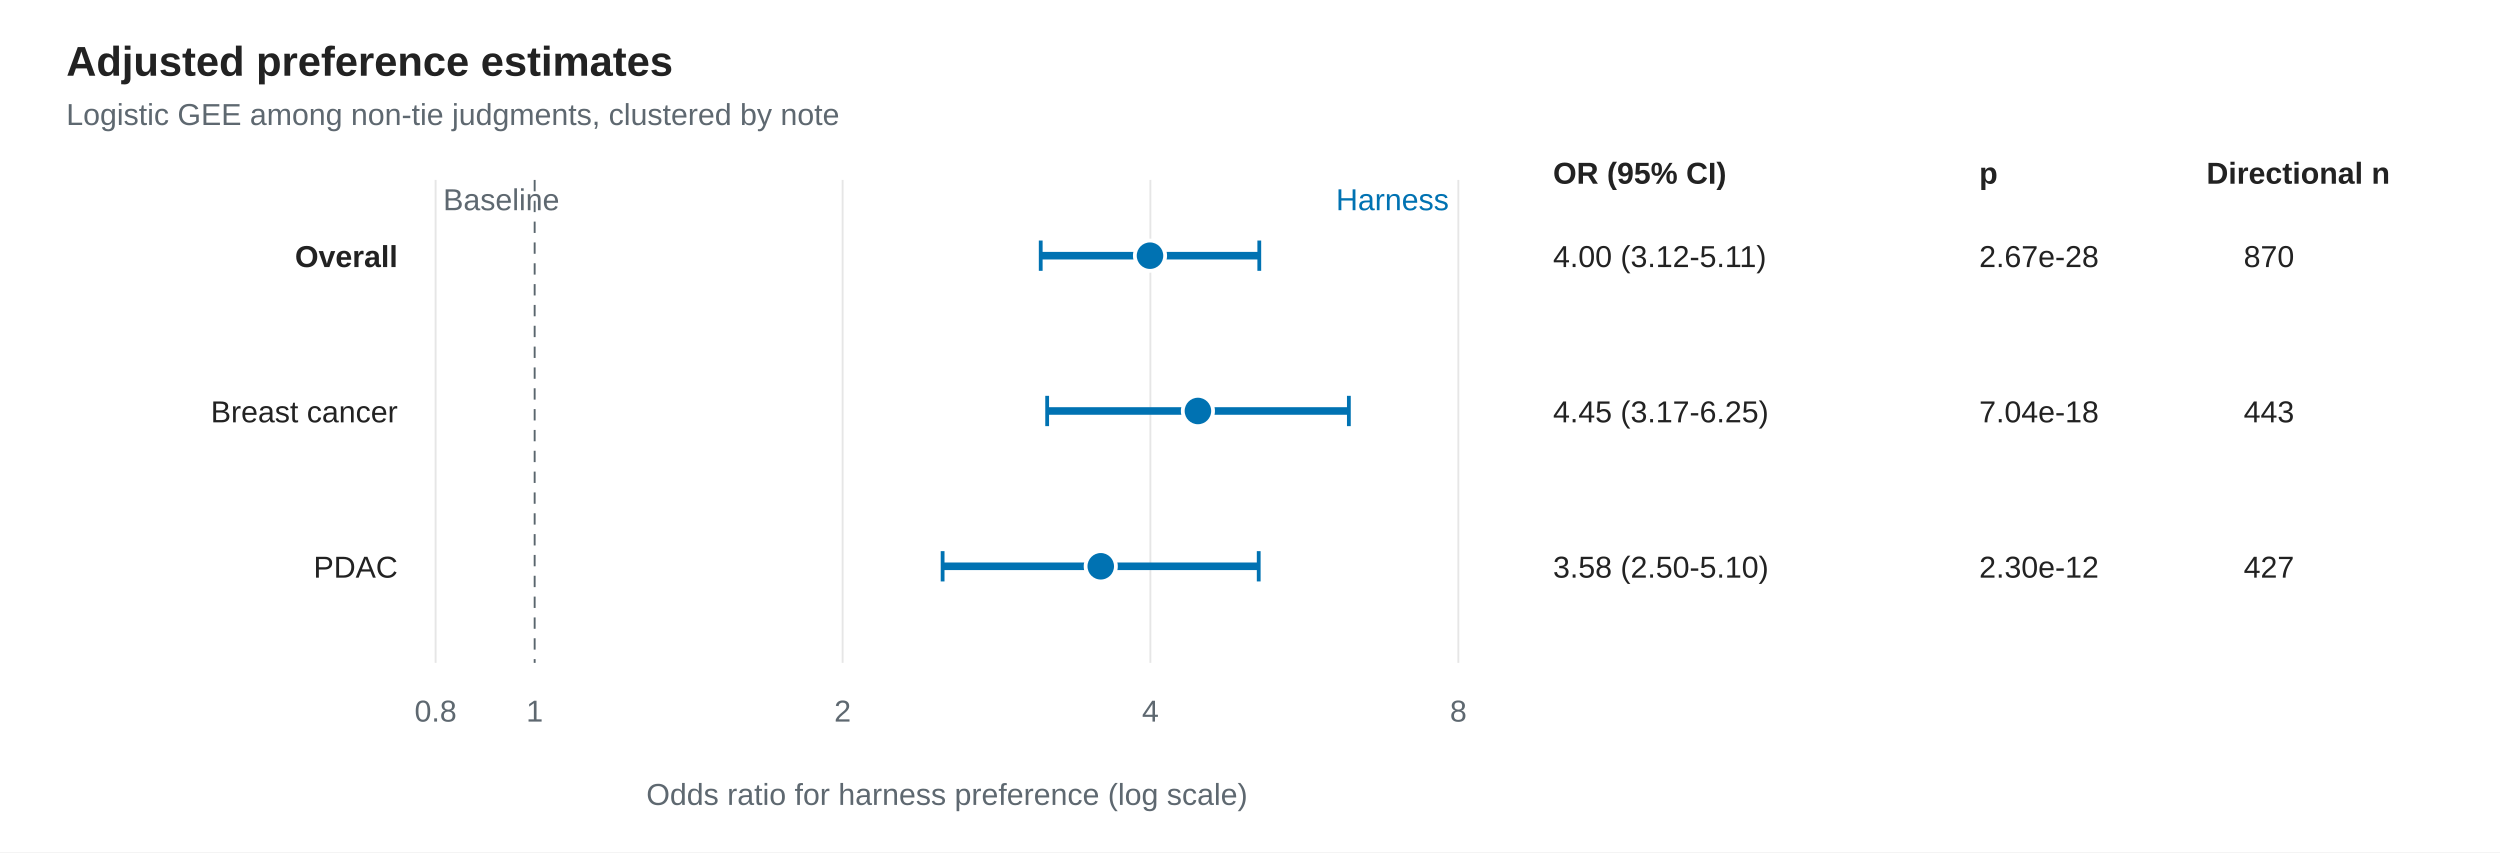
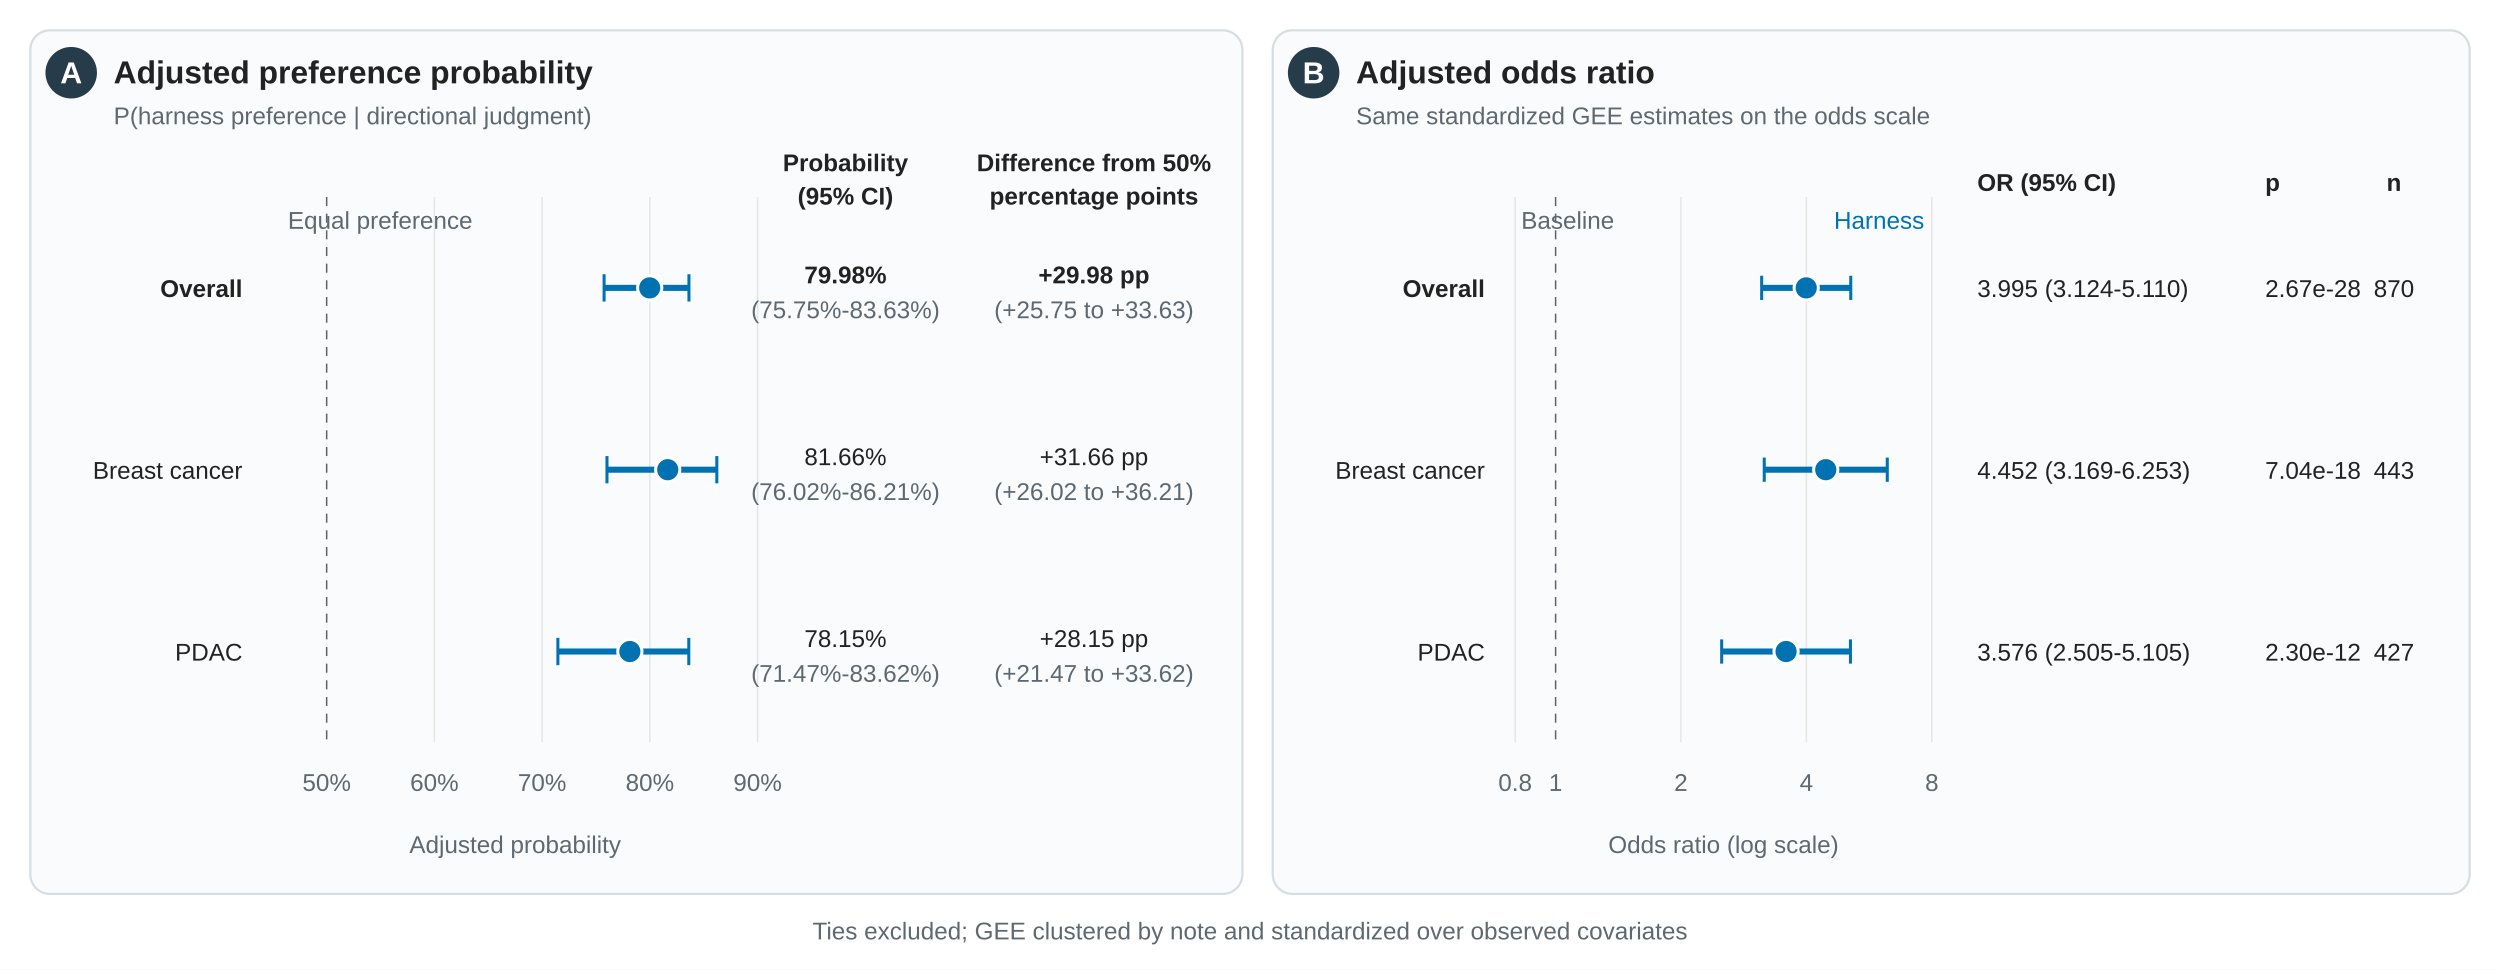
- <svg xmlns="http://www.w3.org/2000/svg" width="1320" height="450" viewBox="0 0 1320 450">
+ <svg xmlns="http://www.w3.org/2000/svg" width="1650" height="640" viewBox="0 0 1650 640">
  <rect width="100%" height="100%" fill="white" />
  <defs>
    <marker id="arrow" viewBox="0 0 10 10" refX="9" refY="5" markerWidth="7" markerHeight="7" orient="auto-start-reverse">
      <path d="M0 0 L10 5 L0 10 z" fill="#65737E" />
    </marker>
    <marker id="arrow-blue" viewBox="0 0 10 10" refX="9" refY="5" markerWidth="7" markerHeight="7" orient="auto-start-reverse">
      <path d="M0 0 L10 5 L0 10 z" fill="#0072B2" />
    </marker>
    <marker id="arrow-purple" viewBox="0 0 10 10" refX="9" refY="5" markerWidth="7" markerHeight="7" orient="auto-start-reverse">
      <path d="M0 0 L10 5 L0 10 z" fill="#7A5FA8" />
    </marker>
    <marker id="arrow-green" viewBox="0 0 10 10" refX="9" refY="5" markerWidth="7" markerHeight="7" orient="auto-start-reverse">
      <path d="M0 0 L10 5 L0 10 z" fill="#009E73" />
    </marker>
    <marker id="arrow-orange" viewBox="0 0 10 10" refX="9" refY="5" markerWidth="7" markerHeight="7" orient="auto-start-reverse">
      <path d="M0 0 L10 5 L0 10 z" fill="#D55E00" />
    </marker>
  </defs>
  <g font-family="Arial, Helvetica, sans-serif" fill="#222222">
-     <text x="35.0" y="40.0" text-anchor="start" font-size="22" font-weight="700" fill="#222222">Adjusted preference estimates</text>
-     <text x="35.0" y="66.0" text-anchor="start" font-size="16" font-weight="400" fill="#5E6870">Logistic GEE among non-tie judgments, clustered by note</text>
-     <line x1="230.0" y1="95" x2="230.0" y2="350" stroke="#E6E6E6" stroke-dasharray="0" />
-     <text x="230.0" y="381.0" text-anchor="middle" font-size="16" font-weight="400" fill="#5E6870">0.8</text>
-     <line x1="282.3" y1="95" x2="282.3" y2="350" stroke="#59656D" stroke-dasharray="6 5" />
-     <text x="282.3" y="381.0" text-anchor="middle" font-size="16" font-weight="400" fill="#5E6870">1</text>
-     <line x1="444.9" y1="95" x2="444.9" y2="350" stroke="#E6E6E6" stroke-dasharray="0" />
-     <text x="444.9" y="381.0" text-anchor="middle" font-size="16" font-weight="400" fill="#5E6870">2</text>
-     <line x1="607.4" y1="95" x2="607.4" y2="350" stroke="#E6E6E6" stroke-dasharray="0" />
-     <text x="607.4" y="381.0" text-anchor="middle" font-size="16" font-weight="400" fill="#5E6870">4</text>
-     <line x1="770.0" y1="95" x2="770.0" y2="350" stroke="#E6E6E6" stroke-dasharray="0" />
-     <text x="770.0" y="381.0" text-anchor="middle" font-size="16" font-weight="400" fill="#5E6870">8</text>
-     <text x="500.0" y="425.0" text-anchor="middle" font-size="16" font-weight="400" fill="#5E6870">Odds ratio for harness preference (log scale)</text>
-     <text x="820.0" y="97.0" text-anchor="start" font-size="16" font-weight="700" fill="#222222">OR (95% CI)</text>
-     <text x="1045.0" y="97.0" text-anchor="start" font-size="16" font-weight="700" fill="#222222">p</text>
-     <text x="1165.0" y="97.0" text-anchor="start" font-size="16" font-weight="700" fill="#222222">Directional n</text>
-     <text x="210.0" y="141.0" text-anchor="end" font-size="16" font-weight="700" fill="#222222">Overall</text>
-     <line x1="549.5" y1="135" x2="664.9" y2="135" stroke="#0072B2" stroke-width="4" />
-     <line x1="549.5" y1="127" x2="549.5" y2="143" stroke="#0072B2" stroke-width="2" />
-     <line x1="664.9" y1="127" x2="664.9" y2="143" stroke="#0072B2" stroke-width="2" />
-     <circle cx="607.2" cy="135" r="8" fill="#0072B2" stroke="white" stroke-width="2" />
-     <text x="820.0" y="141.0" text-anchor="start" font-size="16" font-weight="400" fill="#222222">4.00 (3.12-5.11)</text>
-     <text x="1045.0" y="141.0" text-anchor="start" font-size="16" font-weight="400" fill="#222222">2.67e-28</text>
-     <text x="1198.0" y="141.0" text-anchor="middle" font-size="16" font-weight="400" fill="#222222">870</text>
-     <text x="210.0" y="223.0" text-anchor="end" font-size="16" font-weight="400" fill="#222222">Breast cancer</text>
-     <line x1="552.9" y1="217" x2="712.2" y2="217" stroke="#0072B2" stroke-width="4" />
-     <line x1="552.9" y1="209" x2="552.9" y2="225" stroke="#0072B2" stroke-width="2" />
-     <line x1="712.2" y1="209" x2="712.2" y2="225" stroke="#0072B2" stroke-width="2" />
-     <circle cx="632.5" cy="217" r="8" fill="#0072B2" stroke="white" stroke-width="2" />
-     <text x="820.0" y="223.0" text-anchor="start" font-size="16" font-weight="400" fill="#222222">4.45 (3.17-6.25)</text>
-     <text x="1045.0" y="223.0" text-anchor="start" font-size="16" font-weight="400" fill="#222222">7.04e-18</text>
-     <text x="1198.0" y="223.0" text-anchor="middle" font-size="16" font-weight="400" fill="#222222">443</text>
-     <text x="210.0" y="305.0" text-anchor="end" font-size="16" font-weight="400" fill="#222222">PDAC</text>
-     <line x1="497.7" y1="299" x2="664.6" y2="299" stroke="#0072B2" stroke-width="4" />
-     <line x1="497.7" y1="291" x2="497.7" y2="307" stroke="#0072B2" stroke-width="2" />
-     <line x1="664.6" y1="291" x2="664.6" y2="307" stroke="#0072B2" stroke-width="2" />
-     <circle cx="581.2" cy="299" r="8" fill="#0072B2" stroke="white" stroke-width="2" />
-     <text x="820.0" y="305.0" text-anchor="start" font-size="16" font-weight="400" fill="#222222">3.58 (2.50-5.10)</text>
-     <text x="1045.0" y="305.0" text-anchor="start" font-size="16" font-weight="400" fill="#222222">2.30e-12</text>
-     <text x="1198.0" y="305.0" text-anchor="middle" font-size="16" font-weight="400" fill="#222222">427</text>
-     <text x="234.0" y="111.0" text-anchor="start" font-size="16" font-weight="400" fill="#5E6870">Baseline</text>
-     <text x="765.0" y="111.0" text-anchor="end" font-size="16" font-weight="400" fill="#0072B2">Harness</text>
+     <rect x="20.0" y="20.0" width="800.0" height="570.0" rx="13" fill="#FAFBFC" stroke="#D7DEE3" stroke-width="1.5" />
+     <circle cx="47.0" cy="48.0" r="17" fill="#263C4A" />
+     <text x="47.0" y="55.0" text-anchor="middle" font-size="20" font-weight="700" fill="white">A</text>
+     <text x="75.0" y="55.0" text-anchor="start" font-size="21" font-weight="700" fill="#222222">Adjusted preference probability</text>
+     <text x="75.0" y="82.0" text-anchor="start" font-size="16" font-weight="400" fill="#5E6870">P(harness preference | directional judgment)</text>
+     <line x1="215.6" y1="130" x2="215.6" y2="490" stroke="#59656D" stroke-dasharray="6 5" />
+     <text x="215.6" y="522.0" text-anchor="middle" font-size="16" font-weight="400" fill="#5E6870">50%</text>
+     <line x1="286.7" y1="130" x2="286.7" y2="490" stroke="#E6E6E6" stroke-dasharray="0" />
+     <text x="286.7" y="522.0" text-anchor="middle" font-size="16" font-weight="400" fill="#5E6870">60%</text>
+     <line x1="357.8" y1="130" x2="357.8" y2="490" stroke="#E6E6E6" stroke-dasharray="0" />
+     <text x="357.8" y="522.0" text-anchor="middle" font-size="16" font-weight="400" fill="#5E6870">70%</text>
+     <line x1="428.9" y1="130" x2="428.9" y2="490" stroke="#E6E6E6" stroke-dasharray="0" />
+     <text x="428.9" y="522.0" text-anchor="middle" font-size="16" font-weight="400" fill="#5E6870">80%</text>
+     <line x1="500.0" y1="130" x2="500.0" y2="490" stroke="#E6E6E6" stroke-dasharray="0" />
+     <text x="500.0" y="522.0" text-anchor="middle" font-size="16" font-weight="400" fill="#5E6870">90%</text>
+     <text x="340.0" y="563.0" text-anchor="middle" font-size="16" font-weight="400" fill="#5E6870">Adjusted probability</text>
+     <text x="558.0" y="113.0" text-anchor="middle" font-size="16" font-weight="700" fill="#222222">Probability</text>
+     <text x="558.0" y="135.0" text-anchor="middle" font-size="16" font-weight="700" fill="#222222">(95% CI)</text>
+     <text x="722.0" y="113.0" text-anchor="middle" font-size="16" font-weight="700" fill="#222222">Difference from 50%</text>
+     <text x="722.0" y="135.0" text-anchor="middle" font-size="16" font-weight="700" fill="#222222">percentage points</text>
+     <text x="160.0" y="196.0" text-anchor="end" font-size="16" font-weight="700" fill="#222222">Overall</text>
+     <line x1="398.7" y1="190" x2="454.7" y2="190" stroke="#0072B2" stroke-width="4" />
+     <line x1="398.7" y1="181" x2="398.7" y2="199" stroke="#0072B2" stroke-width="2" />
+     <line x1="454.7" y1="181" x2="454.7" y2="199" stroke="#0072B2" stroke-width="2" />
+     <circle cx="428.8" cy="190" r="8" fill="#0072B2" stroke="white" stroke-width="2" />
+     <text x="558.0" y="187.0" text-anchor="middle" font-size="16" font-weight="700" fill="#222222">79.98%</text>
+     <text x="558.0" y="210.0" text-anchor="middle" font-size="16" font-weight="400" fill="#5E6870">(75.75%-83.63%)</text>
+     <text x="722.0" y="187.0" text-anchor="middle" font-size="16" font-weight="700" fill="#222222">+29.98 pp</text>
+     <text x="722.0" y="210.0" text-anchor="middle" font-size="16" font-weight="400" fill="#5E6870">(+25.75 to +33.63)</text>
+     <text x="160.0" y="316.0" text-anchor="end" font-size="16" font-weight="400" fill="#222222">Breast cancer</text>
+     <line x1="400.6" y1="310" x2="473.1" y2="310" stroke="#0072B2" stroke-width="4" />
+     <line x1="400.6" y1="301" x2="400.6" y2="319" stroke="#0072B2" stroke-width="2" />
+     <line x1="473.1" y1="301" x2="473.1" y2="319" stroke="#0072B2" stroke-width="2" />
+     <circle cx="440.7" cy="310" r="8" fill="#0072B2" stroke="white" stroke-width="2" />
+     <text x="558.0" y="307.0" text-anchor="middle" font-size="16" font-weight="400" fill="#222222">81.66%</text>
+     <text x="558.0" y="330.0" text-anchor="middle" font-size="16" font-weight="400" fill="#5E6870">(76.02%-86.21%)</text>
+     <text x="722.0" y="307.0" text-anchor="middle" font-size="16" font-weight="400" fill="#222222">+31.66 pp</text>
+     <text x="722.0" y="330.0" text-anchor="middle" font-size="16" font-weight="400" fill="#5E6870">(+26.02 to +36.21)</text>
+     <text x="160.0" y="436.0" text-anchor="end" font-size="16" font-weight="400" fill="#222222">PDAC</text>
+     <line x1="368.2" y1="430" x2="454.6" y2="430" stroke="#0072B2" stroke-width="4" />
+     <line x1="368.2" y1="421" x2="368.2" y2="439" stroke="#0072B2" stroke-width="2" />
+     <line x1="454.6" y1="421" x2="454.6" y2="439" stroke="#0072B2" stroke-width="2" />
+     <circle cx="415.7" cy="430" r="8" fill="#0072B2" stroke="white" stroke-width="2" />
+     <text x="558.0" y="427.0" text-anchor="middle" font-size="16" font-weight="400" fill="#222222">78.15%</text>
+     <text x="558.0" y="450.0" text-anchor="middle" font-size="16" font-weight="400" fill="#5E6870">(71.47%-83.62%)</text>
+     <text x="722.0" y="427.0" text-anchor="middle" font-size="16" font-weight="400" fill="#222222">+28.15 pp</text>
+     <text x="722.0" y="450.0" text-anchor="middle" font-size="16" font-weight="400" fill="#5E6870">(+21.47 to +33.62)</text>
+     <text x="190.0" y="151.0" text-anchor="start" font-size="16" font-weight="400" fill="#5E6870">Equal preference</text>
+     <rect x="840.0" y="20.0" width="790.0" height="570.0" rx="13" fill="#FAFBFC" stroke="#D7DEE3" stroke-width="1.5" />
+     <circle cx="867.0" cy="48.0" r="17" fill="#263C4A" />
+     <text x="867.0" y="55.0" text-anchor="middle" font-size="20" font-weight="700" fill="white">B</text>
+     <text x="895.0" y="55.0" text-anchor="start" font-size="21" font-weight="700" fill="#222222">Adjusted odds ratio</text>
+     <text x="895.0" y="82.0" text-anchor="start" font-size="16" font-weight="400" fill="#5E6870">Same standardized GEE estimates on the odds scale</text>
+     <line x1="1000.0" y1="130" x2="1000.0" y2="490" stroke="#E6E6E6" stroke-dasharray="0" />
+     <text x="1000.0" y="522.0" text-anchor="middle" font-size="16" font-weight="400" fill="#5E6870">0.8</text>
+     <line x1="1026.7" y1="130" x2="1026.7" y2="490" stroke="#59656D" stroke-dasharray="6 5" />
+     <text x="1026.7" y="522.0" text-anchor="middle" font-size="16" font-weight="400" fill="#5E6870">1</text>
+     <line x1="1109.4" y1="130" x2="1109.4" y2="490" stroke="#E6E6E6" stroke-dasharray="0" />
+     <text x="1109.4" y="522.0" text-anchor="middle" font-size="16" font-weight="400" fill="#5E6870">2</text>
+     <line x1="1192.2" y1="130" x2="1192.2" y2="490" stroke="#E6E6E6" stroke-dasharray="0" />
+     <text x="1192.2" y="522.0" text-anchor="middle" font-size="16" font-weight="400" fill="#5E6870">4</text>
+     <line x1="1275.0" y1="130" x2="1275.0" y2="490" stroke="#E6E6E6" stroke-dasharray="0" />
+     <text x="1275.0" y="522.0" text-anchor="middle" font-size="16" font-weight="400" fill="#5E6870">8</text>
+     <text x="1137.5" y="563.0" text-anchor="middle" font-size="16" font-weight="400" fill="#5E6870">Odds ratio (log scale)</text>
+     <text x="1305.0" y="126.0" text-anchor="start" font-size="16" font-weight="700" fill="#222222">OR (95% CI)</text>
+     <text x="1495.0" y="126.0" text-anchor="start" font-size="16" font-weight="700" fill="#222222">p</text>
+     <text x="1580.0" y="126.0" text-anchor="middle" font-size="16" font-weight="700" fill="#222222">n</text>
+     <text x="980.0" y="196.0" text-anchor="end" font-size="16" font-weight="700" fill="#222222">Overall</text>
+     <line x1="1162.7" y1="190" x2="1221.5" y2="190" stroke="#0072B2" stroke-width="4" />
+     <line x1="1162.7" y1="182" x2="1162.7" y2="198" stroke="#0072B2" stroke-width="2" />
+     <line x1="1221.5" y1="182" x2="1221.5" y2="198" stroke="#0072B2" stroke-width="2" />
+     <circle cx="1192.1" cy="190" r="8" fill="#0072B2" stroke="white" stroke-width="2" />
+     <text x="1305.0" y="196.0" text-anchor="start" font-size="16" font-weight="400" fill="#222222">3.995 (3.124-5.110)</text>
+     <text x="1495.0" y="196.0" text-anchor="start" font-size="16" font-weight="400" fill="#222222">2.67e-28</text>
+     <text x="1580.0" y="196.0" text-anchor="middle" font-size="16" font-weight="400" fill="#222222">870</text>
+     <text x="980.0" y="316.0" text-anchor="end" font-size="16" font-weight="400" fill="#222222">Breast cancer</text>
+     <line x1="1164.4" y1="310" x2="1245.6" y2="310" stroke="#0072B2" stroke-width="4" />
+     <line x1="1164.4" y1="302" x2="1164.4" y2="318" stroke="#0072B2" stroke-width="2" />
+     <line x1="1245.6" y1="302" x2="1245.6" y2="318" stroke="#0072B2" stroke-width="2" />
+     <circle cx="1205.0" cy="310" r="8" fill="#0072B2" stroke="white" stroke-width="2" />
+     <text x="1305.0" y="316.0" text-anchor="start" font-size="16" font-weight="400" fill="#222222">4.452 (3.169-6.253)</text>
+     <text x="1495.0" y="316.0" text-anchor="start" font-size="16" font-weight="400" fill="#222222">7.04e-18</text>
+     <text x="1580.0" y="316.0" text-anchor="middle" font-size="16" font-weight="400" fill="#222222">443</text>
+     <text x="980.0" y="436.0" text-anchor="end" font-size="16" font-weight="400" fill="#222222">PDAC</text>
+     <line x1="1136.3" y1="430" x2="1221.3" y2="430" stroke="#0072B2" stroke-width="4" />
+     <line x1="1136.3" y1="422" x2="1136.3" y2="438" stroke="#0072B2" stroke-width="2" />
+     <line x1="1221.3" y1="422" x2="1221.3" y2="438" stroke="#0072B2" stroke-width="2" />
+     <circle cx="1178.8" cy="430" r="8" fill="#0072B2" stroke="white" stroke-width="2" />
+     <text x="1305.0" y="436.0" text-anchor="start" font-size="16" font-weight="400" fill="#222222">3.576 (2.505-5.105)</text>
+     <text x="1495.0" y="436.0" text-anchor="start" font-size="16" font-weight="400" fill="#222222">2.30e-12</text>
+     <text x="1580.0" y="436.0" text-anchor="middle" font-size="16" font-weight="400" fill="#222222">427</text>
+     <text x="1004.0" y="151.0" text-anchor="start" font-size="16" font-weight="400" fill="#5E6870">Baseline</text>
+     <text x="1270.0" y="151.0" text-anchor="end" font-size="16" font-weight="400" fill="#0072B2">Harness</text>
+     <text x="825.0" y="620.0" text-anchor="middle" font-size="16" font-weight="400" fill="#5E6870">Ties excluded; GEE clustered by note and standardized over observed covariates</text>
  </g>
</svg>
